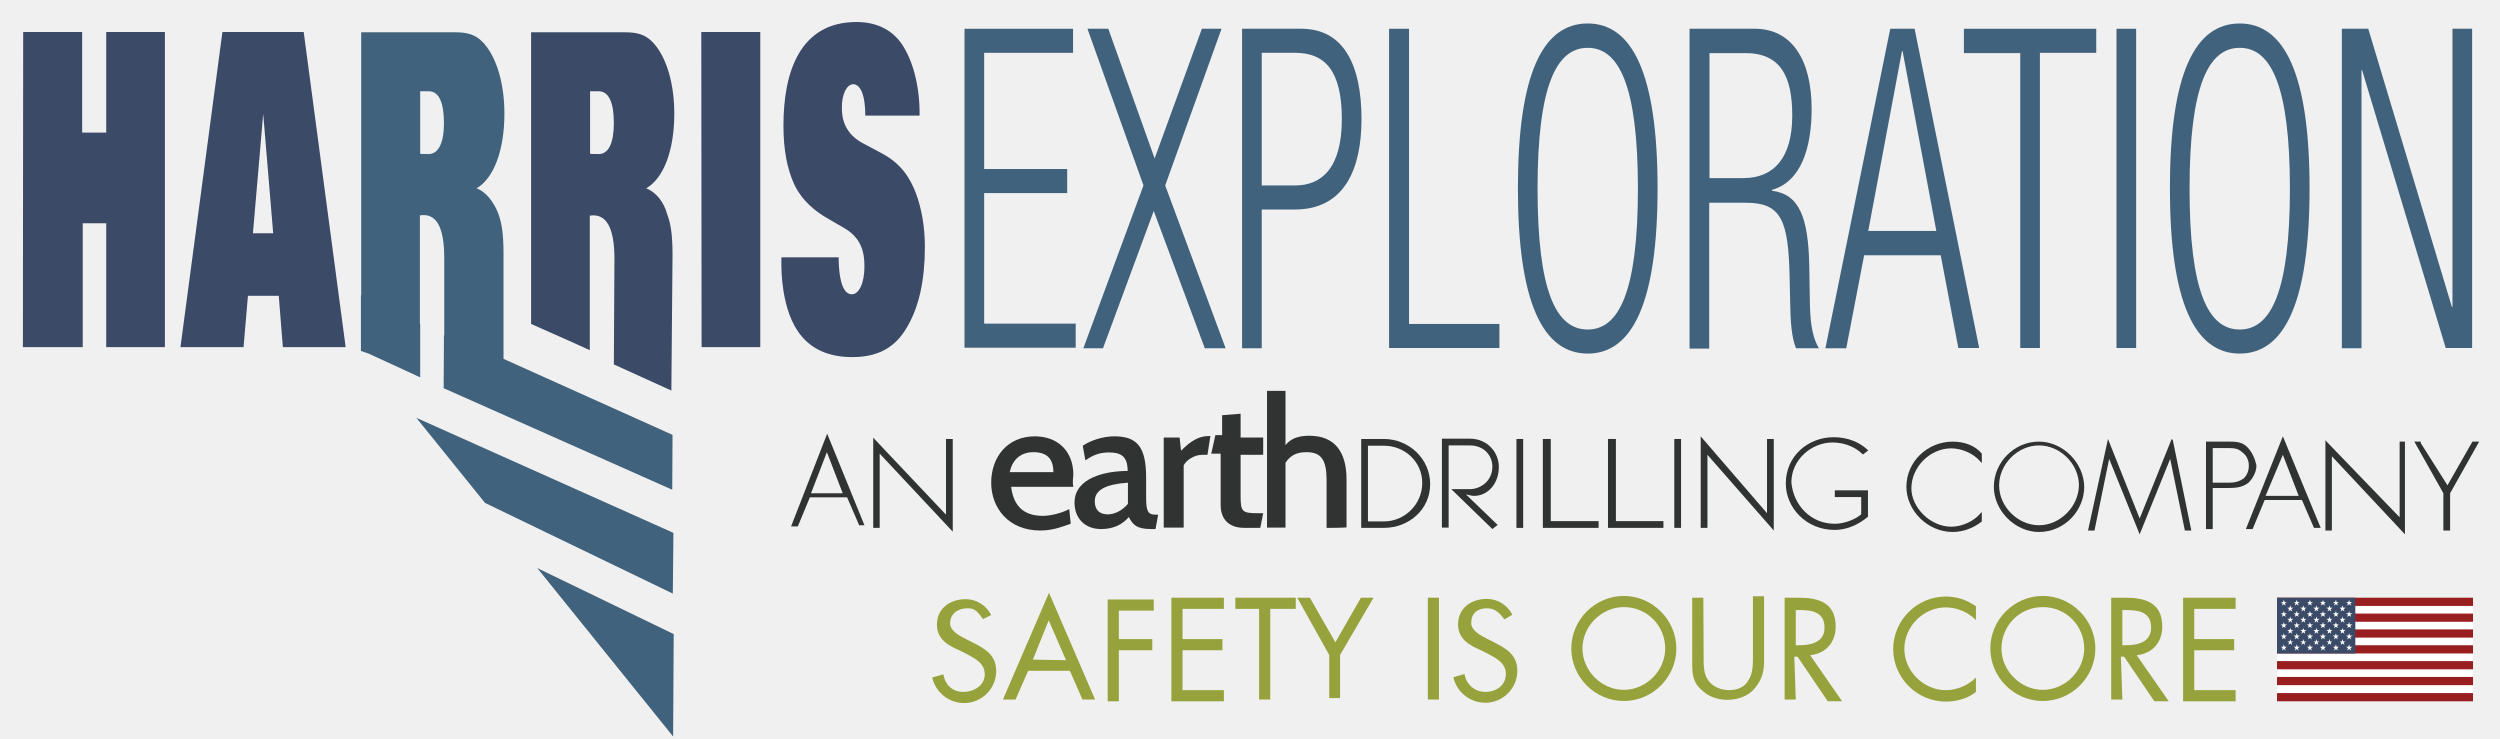
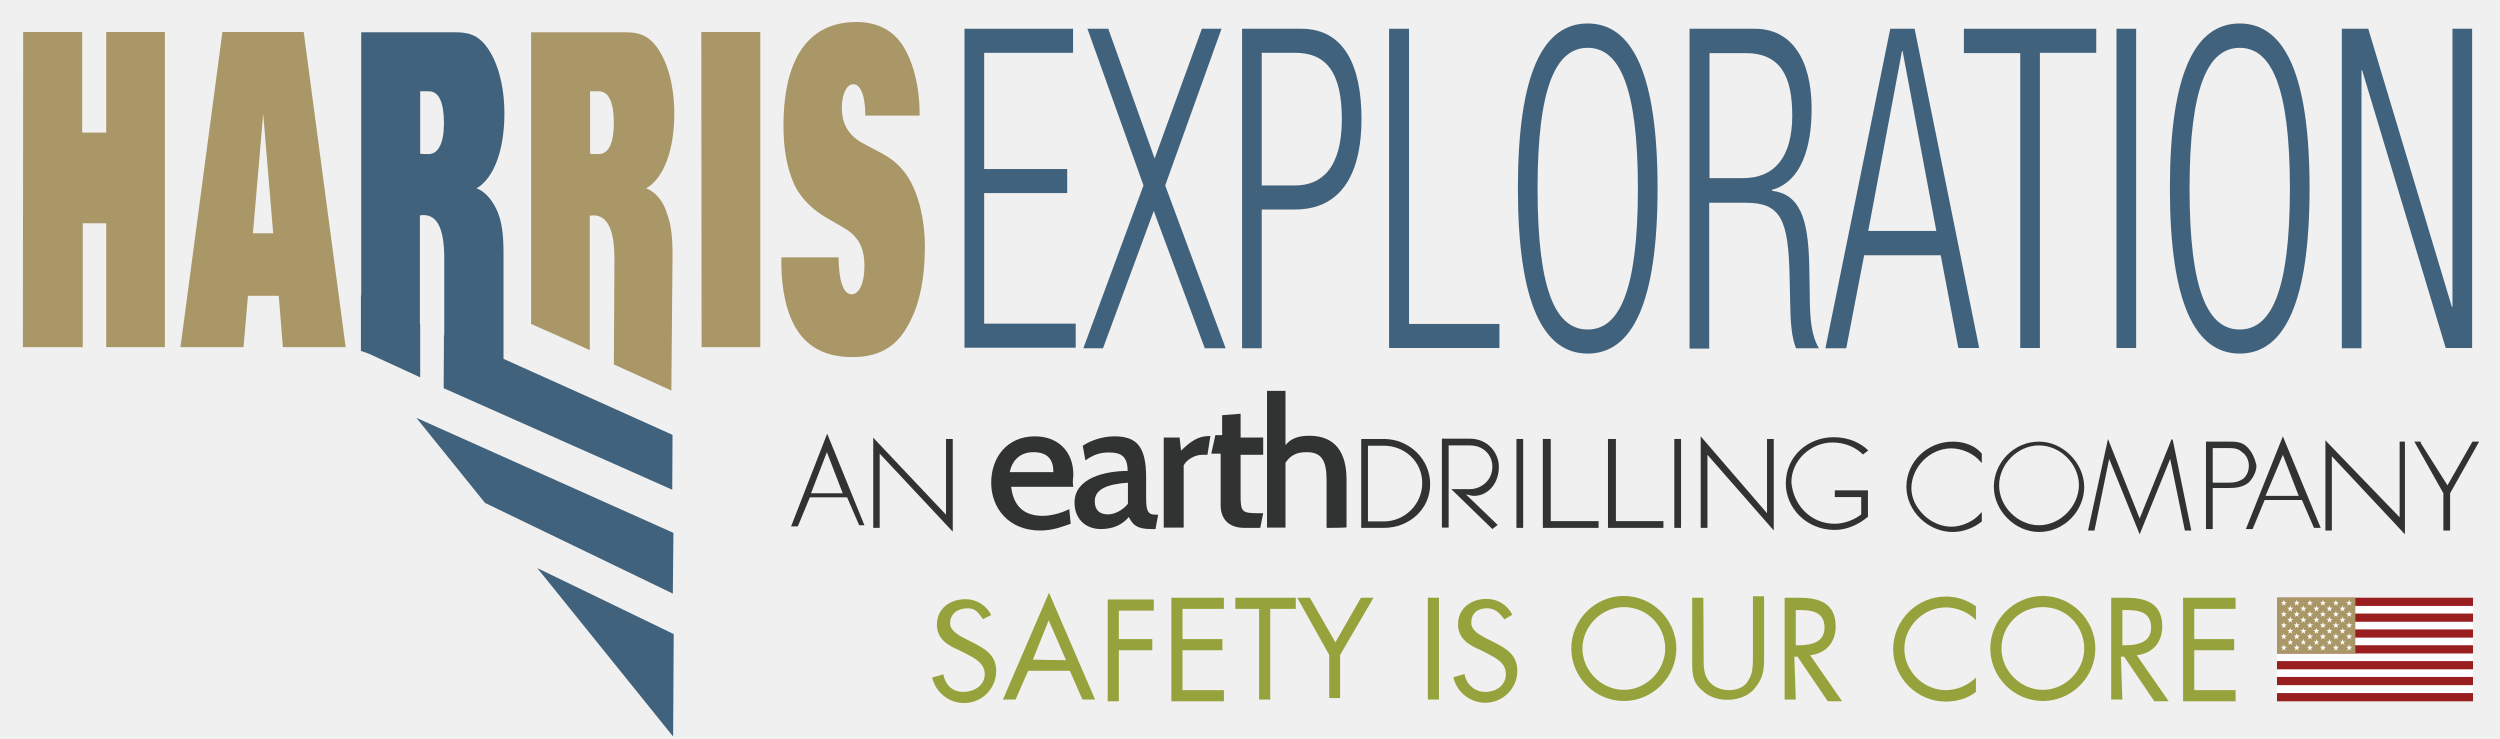
<svg xmlns="http://www.w3.org/2000/svg" version="1.1" id="Layer_1" x="0px" y="0px" viewBox="0 0 852 251.8" style="enable-background:new 0 0 852 251.8;" xml:space="preserve">
  <style type="text/css">
- 	.st0{fill-rule:evenodd;clip-rule:evenodd;fill:#3B4A67;}
+ 	.st0{fill-rule:evenodd;clip-rule:evenodd;fill:#aa9767;}
	.st1{fill:#41627C;}
	.st2{fill:#96A23B;}
	.st3{fill:#313332;}
- 	.st4{fill:#3B4A67;}
+ 	.st4{fill:#aa9767;}
	.st5{fill:#FFFFFF;}
	.st6{fill:#991E20;}
</style>
  <path class="st0" d="M7.8,118.3h20.4V76.1h8v42.2h20V10.9h-20v34.3H28V10.9H7.9L7.8,118.3z M266.3,87.6c-0.1,3.7,0.1,7.8,0.7,11.5  c1.8,11.2,6.9,22.6,23.5,22.6c10.7,0,15.8-5,19-10.9c3.7-6.5,5.7-15.4,5.7-26.7c0-7-1.2-13.2-3-18.1c-1.9-5.1-5-10.2-11.6-13.7  l-6.2-3.3c-6.6-3.4-7.5-8.6-7.5-12.3c0-4.7,1.7-8,3.9-8c2.2,0,4.1,3.2,4.1,10.7h18.5c0.1-9.6-2.1-18.6-6.2-24.6  c-2.4-3.4-7-7.3-15.3-7.3c-19.1,0-24.9,16.7-24.9,35.3c0,8.4,1.3,14.8,3.7,20.1c1.5,3.1,4.4,7.5,11.1,11.4l5.7,3.3  c6,3.4,7.1,8.2,7.1,13.2c0,6-2,9.5-4.3,9.5c-2.3,0-4.4-2.9-4.5-12.6H266.3z M86.2,79.5l3.5-40.7l3.4,40.7H86.2z M239.1,118.3h20  V10.9H239L239.1,118.3z M61.5,118.3H83l1.5-17.5h10.5l1.4,17.5h21.4L103.5,10.9H75.8L61.5,118.3z" />
  <g>
    <path class="st1" d="M328.8,9.8h36.9v8.2h-30.3v39.6h28.3v8.2h-28.3v44.5h31.2v8.2h-37.9V9.8z" />
    <path class="st1" d="M393.2,71.9l-17.3,46.8h-6.7l20.5-55.5L370.6,9.8h7.1L393.5,54l16.1-44.2h6.7l-19.2,53.4l20.6,55.5h-7.1   L393.2,71.9z" />
    <path class="st1" d="M423.4,9.8h20.1c14.4,0,20.5,12.3,20.5,30.8c0,16.8-5.7,30.8-22.7,30.8H430v47.3h-6.7V9.8z M430,63.2h11.4   c8.9,0,15.9-5.8,15.9-22.6c0-16.3-5.6-22.6-15.9-22.6H430V63.2z" />
    <path class="st1" d="M473.5,9.8h6.7v100.6H511v8.2h-37.6V9.8z" />
    <path class="st1" d="M541.1,8c15.2,0,23.8,17.2,23.8,56.2s-8.6,56.3-23.8,56.3c-15.2,0-23.8-17.2-23.8-56.3S525.8,8,541.1,8z    M541.1,112.3c10.6,0,17.1-12.8,17.1-48s-6.5-48-17.1-48S524,29,524,64.3S530.4,112.3,541.1,112.3z" />
    <path class="st1" d="M575.9,9.8h22.2c12.4,0,19.3,10.4,19.3,27.3c0,13.1-3.5,24.8-13.5,27.6V65c9.3,1.2,12.4,9,12.7,25.8l0.2,11.9   c0.1,5.9,0.5,11.7,3.1,16h-7.8c-1.6-3.8-1.9-9.5-2-15.2l-0.2-9.1c-0.4-19.2-2.8-25.3-14.8-25.3h-12.6v49.7h-6.7V9.8z M582.6,60.7   h11.5c10.5,0,16.7-7,16.7-21.3c0-13.3-3.9-21.3-16-21.3h-12.2V60.7z" />
    <path class="st1" d="M644.2,9.8h8.3l22,108.8h-7.1L661.4,87h-26.1l-6.1,31.7h-7.1L644.2,9.8z M659.9,78.7l-11.5-61.3h-0.2   l-11.5,61.3H659.9z" />
    <path class="st1" d="M688.5,18.1h-19.2V9.8h45.1v8.2h-19.2v100.6h-6.7V18.1z" />
    <path class="st1" d="M721.3,9.8h6.7v108.8h-6.7V9.8z" />
    <path class="st1" d="M763.3,8c15.2,0,23.8,17.2,23.8,56.2s-8.6,56.3-23.8,56.3c-15.2,0-23.8-17.2-23.8-56.3S748,8,763.3,8z    M763.3,112.3c10.6,0,17.1-12.8,17.1-48s-6.5-48-17.1-48c-10.6,0-17.1,12.8-17.1,48S752.6,112.3,763.3,112.3z" />
    <path class="st1" d="M798.1,9.8h9l28.5,94.8h0.2V9.8h6.7v108.8h-9L805,23.9h-0.2v94.8h-6.7V9.8z" />
  </g>
  <g>
    <path class="st2" d="M335,211c-1.6-2.2-2.5-3.7-5.2-3.7c-3.3,0-6,1.8-6,5.1c0,2.7,3.3,4.3,5.4,5.4l2.2,1.1c4.3,2.2,8.1,4.3,8.1,9.8   c0,6-4.9,10.9-10.9,10.9c-5.4,0-9.8-3.8-10.9-8.7l3.8-1.1c0.5,3.3,2.9,6,6.7,6s7.4-2.2,7.4-6s-3.3-5.4-6.5-7.1l-2.2-1.1   c-3.8-1.6-7.6-3.8-7.6-8.7c0-5.4,4.3-8.7,9.8-8.7c3.8,0,7.1,2.2,8.7,5.4L335,211z" />
    <path class="st2" d="M350.4,228.6l-4.3,9.8h-4.3l15.7-36.4l15.7,36.4h-4.3l-4.3-9.8H350.4z M357.4,211.4l-5.4,13.4l11.3,0.2   L357.4,211.4z" />
    <path class="st2" d="M381.3,207.5v10.3h11.4v3.8h-11.4v17.4h-3.8v-34.7h15.7v3.8h-11.9L381.3,207.5z" />
    <path class="st2" d="M399.2,203.7h17.9v3.8H403v10.3h13.6v3.8H403v13.6h14.1v3.8h-17.9V203.7z" />
    <path class="st2" d="M432.9,238.4h-3.8v-30.9h-8.1v-3.8h20.6v3.8h-8.7V238.4z" />
    <path class="st2" d="M442.1,203.7h4.3l8.7,15.2l8.7-15.2h4.3l-11.4,19.5v14.7H453v-14.7L442.1,203.7z" />
    <path class="st2" d="M490.4,238.4h-3.8v-34.7h3.8V238.4z" />
    <path class="st2" d="M512.7,211.1c-1.6-2.2-3.2-3.8-5.9-3.8c-3.3,0-5.4,1.7-5.4,5c0,2.7,3.3,4.3,5.4,5.4l2.2,1.1   c4.3,2.2,8.1,4.3,8.1,9.8c0,6-4.9,10.9-10.9,10.9c-5.4,0-9.8-3.8-10.9-8.7l3.8-1.1c0.5,3.3,3.3,6.1,7.1,6.1s7-2.3,7-6.1   s-3.3-5.4-6.5-7.1l-2.2-1.1c-3.8-1.6-7.6-3.8-7.6-8.7c0-5.4,4.3-8.7,9.8-8.7c3.8,0,7.1,2.2,8.7,5.4L512.7,211.1z" />
    <path class="st2" d="M571.3,221c0,9.8-8.1,17.9-17.9,17.9c-9.8,0-17.9-8.1-17.9-17.9c0-9.8,8.1-17.9,17.9-17.9   C563.2,203.1,571.3,211.3,571.3,221z M539.3,221c0,7.6,6.5,14.1,14.1,14.1s14.1-6.5,14.1-14.1s-6-14.1-14.1-14.1   C545.8,206.9,539.3,213.4,539.3,221z" />
    <path class="st2" d="M580.6,224.3c0,2.7,0,5.4,1.6,7.6c1.6,2.2,4.3,3.3,7.1,3.3s5.4-1.1,6.5-3.3c1.6-2.2,1.6-5.4,1.6-8.1v-20.6h3.8   v21.7c0,3.8-0.5,6.5-3.3,9.8c-2.2,2.7-6,3.8-9.2,3.8c-3.3,0-6.5-1.1-8.7-3.3c-3.3-2.7-3.3-6-3.3-9.8v-21.7h3.8L580.6,224.3   L580.6,224.3z" />
    <path class="st2" d="M612,238.4h-3.8v-34.7h4.9c6.5,0,12.5,1.6,12.5,9.8c0,5.4-3.3,9.2-8.7,9.8l10.9,15.7h-4.9l-10.3-15.2h-1.1   L612,238.4L612,238.4z M612,219.9h1.1c4.3,0,8.7-1.1,8.7-6c0-5.4-4.3-6-8.7-6H612V219.9z" />
    <path class="st2" d="M673.4,211.3c-2.7-2.7-6.5-4.3-10.3-4.3c-7.6,0-14.1,6.5-14.1,14.1c0,7.6,6.5,14.1,14.1,14.1   c3.8,0,7.6-1.6,10.3-4.3v4.9c-2.7,2.2-6.5,3.3-10.3,3.3c-9.8,0-17.9-8.1-17.9-17.9s8.1-17.9,17.9-17.9c3.8,0,7.1,1.1,10.3,3.3   V211.3z" />
    <path class="st2" d="M714.1,221c0,9.8-8.1,17.9-17.9,17.9c-9.8,0-17.9-8.1-17.9-17.9c0-9.8,8.1-17.9,17.9-17.9   C706,203.1,714.1,211.3,714.1,221z M682.1,221c0,7.6,6.5,14.1,14.1,14.1s14.1-6.5,14.1-14.1s-6-14.1-14.1-14.1   C688.1,206.9,682.1,213.4,682.1,221z" />
    <path class="st2" d="M723.3,238.4h-3.8v-34.7h4.9c6.5,0,12.5,1.6,12.5,9.8c0,5.4-3.3,9.2-8.7,9.8l10.9,15.7h-4.9l-10.3-15.2h-1.1   L723.3,238.4L723.3,238.4z M723.3,219.9h1.1c4.3,0,8.7-1.1,8.7-6c0-5.4-4.3-6-8.7-6h-1.1V219.9z" />
    <path class="st2" d="M744,203.7h17.9v3.8h-14.1v10.3h13.6v3.8h-13.6v13.6h14.1v3.8H744V203.7z" />
  </g>
  <g>
    <path class="st3" d="M665.5,150.5c-8.6,0-15.8,6.8-15.8,15.4c0,8.1,7.2,15.4,15.8,15.4c3.6,0,7.2-1.4,9.9-3.6l0,0v-3.2l-0.5,0.5   c-2.3,2.7-6.3,4.5-9.9,4.5c-3.2,0-6.8-1.4-9.5-4.1c-2.7-2.7-4.1-5.9-4.1-9c0-7.2,6.3-13.6,13.6-13.6c3.6,0,7.7,1.8,9.9,4.5l0.5,0.5   v-3.2l0,0C673.2,151.9,669.5,150.5,665.5,150.5z" />
    <path class="st3" d="M694.9,150.5c-8.6,0-15.4,7.2-15.4,15.4c0,8.1,7.2,15.4,15.4,15.4c8.6,0,15.4-7.2,15.4-15.4   C710.2,157.7,703,150.5,694.9,150.5z M694.9,179c-7.2,0-13.6-6.3-13.6-13.6c0-7.2,6.3-13.6,13.6-13.6c7.2,0,13.6,6.3,13.6,13.6   C708.4,172.6,702.1,179,694.9,179z" />
    <polygon class="st3" points="740.1,149.6 729.2,176.7 718.4,149.6 718.4,149.6 711.6,180.8 711.6,180.8 713.8,180.8 718.8,156.4    729.2,182.1 739.6,156.4 744.6,180.8 744.6,180.8 746.8,180.8 740.5,150  " />
    <path class="st3" d="M765.8,152.3c-1.8-1.8-4.1-1.8-6.3-1.8h-7.7v29.8h2.3v-14h5.4c1.8,0,4.5,0,6.8-1.8c1.4-1.4,2.7-3.6,2.7-5.9   C768.5,156.4,767.6,154.1,765.8,152.3z M759.5,164.5h-5.4v-11.8h5c1.8,0,3.6,0,5,1.4c1.4,0.9,2.3,2.7,2.3,4.5   c0,1.8-0.5,3.2-1.8,4.5C763.1,164.1,761.7,164.5,759.5,164.5z" />
    <path class="st3" d="M765.4,180.3L765.4,180.3h2.3l4.1-9.9h12.7l4.1,9.5l0,0h2.3L778,148.7L765.4,180.3z M778,155l5.4,14h-11.3   L778,155z" />
    <polygon class="st3" points="817.8,176.3 792.9,150.5 792.5,150 792.5,180.8 794.7,180.8 794.7,155.5 819.6,182.1 819.6,150.5    817.8,150.5  " />
    <polygon class="st3" points="842.6,150.5 834.1,165.4 825,151 825,150.5 822.8,150.5 832.7,168.1 832.7,180.8 835,180.8 835,168.1    844.9,150.5  " />
    <path class="st3" d="M269.6,179.4L269.6,179.4h2.3l4.1-9.9h12.7l4.1,9.5l0,0h1.8l-12.7-31.2L269.6,179.4z M281.8,154.1l5.4,14   h-10.8L281.8,154.1z" />
    <polygon class="st3" points="322.4,175.4 298,149.6 297.6,149.1 297.6,179.9 299.8,179.9 299.8,154.6 324.7,181.2 324.7,149.6    322.4,149.6  " />
  </g>
  <path class="st3" d="M487.4,165c0,8.6-7.2,14.9-15.8,14.9h-7.7v-30.3h7.7C480.2,149.6,487.4,156.4,487.4,165 M466.2,151.9v25.8h5.4  c7.2,0,13.1-5.9,13.1-13.1c0-7.2-5.9-12.7-13.1-12.7H466.2z" />
  <path class="st3" d="M502.3,169c-0.9,0-2.3-0.5-2.7-0.5l10.8,10.4l-1.8,1.4l-14-13.6h6.3c3.6,0,7.7-2.7,7.7-7.7  c0-3.6-2.7-7.2-7.7-7.2h-7.2v28h-2.3v-30.3h9.5c6.3,0,9.9,5,9.9,9.5C510.9,164.5,507.3,169,502.3,169" />
  <rect x="516.8" y="149.6" class="st3" width="2.3" height="30.3" />
  <polygon class="st3" points="525.8,149.6 528.5,149.6 528.5,177.6 544.8,177.6 544.8,179.9 525.8,179.9 " />
  <polygon class="st3" points="548,149.6 550.7,149.6 550.7,177.6 566.9,177.6 566.9,179.9 548,179.9 " />
  <rect x="570.6" y="149.6" class="st3" width="2.3" height="30.3" />
  <polygon class="st3" points="602.2,174.9 602.2,149.6 604.5,149.6 604.5,180.8 581.9,155 581.9,179.9 579.6,179.9 579.6,148.7 " />
  <path class="st3" d="M625.3,178.5c3.2,0,6.8-1.4,9-3.2v-5.9h-9v-2.3h11.3v9c-3.2,2.7-7.2,4.5-11.3,4.5c-9.9,0-16.7-7.7-16.7-15.8  c0-9.5,7.7-15.8,16.3-15.8c5,0,9,1.8,11.8,4.5l-1.8,1.4c-2.3-2.3-5.9-4.1-10.4-4.1c-7.2,0-14,5.9-14,13.6  C611.2,172.2,617.1,178.5,625.3,178.5" />
  <path class="st3" d="M365.8,161.8c0-8.1-5.4-13.1-13.1-13.1c-9.5,0-14.9,7.2-14.9,15.8s5.9,16.3,16.7,16.3c4.5,0,7.7-1.4,10.4-2.3  l-0.5-5c-2.7,1.4-6.3,2.3-9,2.3c-5.4,0-9.9-2.3-10.8-9.9h21.2C365.4,164.1,365.8,162.7,365.8,161.8z M344.1,160.9  c0.9-4.1,3.6-6.8,8.1-6.8c5,0,6.8,2.7,6.8,6.8H344.1z" />
  <path class="st3" d="M393.8,180.3h-1.4c-5,0-6.3-1.4-7.7-4.1c-2.3,2.7-5.4,4.1-9.5,4.1c-5.4,0-9-3.6-9-9c0-8.6,10.8-10.8,18.1-10.8  c0-5-2.3-6.3-6.3-6.3c-2.7,0-5,0.5-8.1,2.7l-0.9-5c2.7-1.8,6.8-3.2,10.8-3.2c7.7,0,10.8,3.6,10.8,14v6.8c0,4.5,0.5,5.9,3.2,5.9h0.9  L393.8,180.3z M384.4,164.5c-7.2,0.5-11.3,2.3-11.3,6.3c0,3.2,1.8,4.5,4.5,4.5c2.3,0,5-1.4,6.8-3.6V164.5z" />
  <path class="st3" d="M411.5,155h-1.8c-2.7,0-5.4,1.8-6.3,3.6v21.2h-6.8v-30.7h5.4l0.5,4.5c3.2-3.2,5.9-5,9.5-5h0.5L411.5,155z" />
  <path class="st3" d="M429.5,179.9h-5.4c-5.9,0-8.1-3.6-8.1-7.7v-17.6h-3.2l1.4-6.3h2.3v-6.8l6.3-0.5v8.1h7.7v5.9h-7.7v14  c0,5.4,0.5,5.9,5.9,5.9h1.8L429.5,179.9z" />
  <path class="st3" d="M452.1,179.9v-16.3c0-6.8-1.8-9.5-6.8-9.5c-3.2,0-5.4,0.9-7.2,3.6v22.1h-6.3v-46.6h6.3v18.5  c1.8-2.3,4.5-3.2,8.1-3.2c9,0,12.7,5.9,12.7,14.9v16.3C458.9,179.9,452.1,179.9,452.1,179.9z" />
  <polygon class="st1" points="165.3,171.4 229.3,202.3 229.5,181.6 141.9,142.4 " />
  <path class="st4" d="M220.2,64.2c6.1-3.5,9.6-13.2,9.6-25.5c0-9.9-2.5-18.7-6.8-23.7c-3.6-4.2-7.6-4-11.6-4h-30.4v99.4l14.4,6.4  l5.5,2.5l0.1,0l0-45.8c5.7-0.9,8.4,4.2,8.4,14.7l-0.2,36l19.6,8.9l0.4-46.4c0-7.1-0.7-10.8-1.9-13.9  C226.3,68.9,223.4,65.3,220.2,64.2z M204.1,52.5c0,0-2.7,0-3-0.1V31.1c0.3,0,2.5,0,2.9,0c3.4,0,5.2,3.6,5.2,10.9  C209.2,48.7,207.4,52.5,204.1,52.5z" />
  <path class="st1" d="M171.6,122.3l0-35.9c0-7.1-0.7-10.8-1.9-13.9c-1.4-3.6-4.2-7.3-7.3-8.3c6-3.5,9.5-13.2,9.5-25.5  c0-9.9-2.5-18.7-6.8-23.7c-3.6-4.2-7.6-4-11.6-4h-30.4v89.7l-0.1-0.1v18.3v0.7l2.6,0.9l17.6,8.1v-18.3l-0.1,0l0-36.9  c5.7-0.9,8.3,4.1,8.3,14.6l0,26.3l-0.1,0l-0.1,18l77.9,34.6l0.1-18.7L171.6,122.3z M146.1,52.5c0,0-2.6,0-2.9-0.1V31.1  c0.3,0,2.6,0,2.9,0c3.4,0,5.2,3.6,5.2,10.9C151.3,48.7,149.4,52.5,146.1,52.5z" />
  <path class="st1" d="M126.7,130" />
  <polygon class="st1" points="229.4,251 229.6,216.1 183.1,193.6 " />
  <g>
    <rect x="776" y="203.8" class="st5" width="66.8" height="35" />
    <rect x="776" y="203.7" class="st6" width="66.8" height="2.8" />
    <rect x="776" y="209.1" class="st6" width="66.8" height="2.8" />
    <rect x="776" y="214.5" class="st6" width="66.8" height="2.8" />
    <rect x="776" y="219.9" class="st6" width="66.8" height="2.8" />
    <rect x="776" y="225.3" class="st6" width="66.8" height="2.8" />
    <rect x="776" y="230.7" class="st6" width="66.8" height="2.8" />
    <rect x="776" y="236.2" class="st6" width="66.8" height="2.8" />
    <rect x="776" y="203.7" class="st4" width="26.7" height="19" />
    <g>
      <polygon class="st5" points="778.3,204.4 778.6,205.2 779.4,205.2 778.7,205.6 779,206.4 778.3,205.9 777.7,206.4 777.9,205.6     777.3,205.2 778.1,205.2   " />
      <polygon class="st5" points="780.5,206.3 780.8,207.1 781.6,207.1 780.9,207.6 781.2,208.4 780.5,207.9 779.9,208.4 780.1,207.6     779.5,207.1 780.3,207.1   " />
      <polygon class="st5" points="780.5,210.1 780.8,210.9 781.6,210.9 780.9,211.4 781.2,212.2 780.5,211.7 779.9,212.2 780.1,211.4     779.5,210.9 780.3,210.9   " />
      <polygon class="st5" points="780.5,214 780.8,214.7 781.6,214.7 780.9,215.2 781.2,216 780.5,215.5 779.9,216 780.1,215.2     779.5,214.7 780.3,214.7   " />
      <polygon class="st5" points="780.5,217.8 780.8,218.6 781.6,218.6 780.9,219 781.2,219.8 780.5,219.3 779.9,219.8 780.1,219     779.5,218.6 780.3,218.6   " />
      <polygon class="st5" points="785,206.3 785.2,207.1 786,207.1 785.4,207.6 785.6,208.4 785,207.9 784.3,208.4 784.6,207.6     783.9,207.1 784.7,207.1   " />
      <polygon class="st5" points="785,210.1 785.2,210.9 786,210.9 785.4,211.4 785.6,212.2 785,211.7 784.3,212.2 784.6,211.4     783.9,210.9 784.7,210.9   " />
      <polygon class="st5" points="785,214 785.2,214.7 786,214.7 785.4,215.2 785.6,216 785,215.5 784.3,216 784.6,215.2 783.9,214.7     784.7,214.7   " />
      <polygon class="st5" points="785,217.8 785.2,218.6 786,218.6 785.4,219 785.6,219.8 785,219.3 784.3,219.8 784.6,219     783.9,218.6 784.7,218.6   " />
      <polygon class="st5" points="789.4,206.3 789.7,207.1 790.5,207.1 789.8,207.6 790.1,208.4 789.4,207.9 788.8,208.4 789,207.6     788.4,207.1 789.2,207.1   " />
      <polygon class="st5" points="789.4,210.1 789.7,210.9 790.5,210.9 789.8,211.4 790.1,212.2 789.4,211.7 788.8,212.2 789,211.4     788.4,210.9 789.2,210.9   " />
      <polygon class="st5" points="789.4,214 789.7,214.7 790.5,214.7 789.8,215.2 790.1,216 789.4,215.5 788.8,216 789,215.2     788.4,214.7 789.2,214.7   " />
      <polygon class="st5" points="789.4,217.8 789.7,218.6 790.5,218.6 789.8,219 790.1,219.8 789.4,219.3 788.8,219.8 789,219     788.4,218.6 789.2,218.6   " />
      <polygon class="st5" points="793.9,206.3 794.1,207.1 794.9,207.1 794.3,207.6 794.5,208.4 793.9,207.9 793.2,208.4 793.5,207.6     792.8,207.1 793.6,207.1   " />
      <polygon class="st5" points="793.9,210.1 794.1,210.9 794.9,210.9 794.3,211.4 794.5,212.2 793.9,211.7 793.2,212.2 793.5,211.4     792.8,210.9 793.6,210.9   " />
      <polygon class="st5" points="793.9,214 794.1,214.7 794.9,214.7 794.3,215.2 794.5,216 793.9,215.5 793.2,216 793.5,215.2     792.8,214.7 793.6,214.7   " />
      <polygon class="st5" points="793.9,217.8 794.1,218.6 794.9,218.6 794.3,219 794.5,219.8 793.9,219.3 793.2,219.8 793.5,219     792.8,218.6 793.6,218.6   " />
      <polygon class="st5" points="798.3,206.3 798.6,207.1 799.4,207.1 798.7,207.6 799,208.4 798.3,207.9 797.7,208.4 797.9,207.6     797.3,207.1 798.1,207.1   " />
      <polygon class="st5" points="798.3,210.1 798.6,210.9 799.4,210.9 798.7,211.4 799,212.2 798.3,211.7 797.7,212.2 797.9,211.4     797.3,210.9 798.1,210.9   " />
      <polygon class="st5" points="798.3,214 798.6,214.7 799.4,214.7 798.7,215.2 799,216 798.3,215.5 797.7,216 797.9,215.2     797.3,214.7 798.1,214.7   " />
      <polygon class="st5" points="798.3,217.8 798.6,218.6 799.4,218.6 798.7,219 799,219.8 798.3,219.3 797.7,219.8 797.9,219     797.3,218.6 798.1,218.6   " />
      <polygon class="st5" points="778.3,208.2 778.6,209 779.4,209 778.7,209.5 779,210.2 778.3,209.8 777.7,210.2 777.9,209.5     777.3,209 778.1,209   " />
      <polygon class="st5" points="778.3,212 778.6,212.8 779.4,212.8 778.7,213.3 779,214 778.3,213.6 777.7,214 777.9,213.3     777.3,212.8 778.1,212.8   " />
      <polygon class="st5" points="778.3,215.8 778.6,216.6 779.4,216.6 778.7,217.1 779,217.9 778.3,217.4 777.7,217.9 777.9,217.1     777.3,216.6 778.1,216.6   " />
      <polygon class="st5" points="778.3,219.6 778.6,220.4 779.4,220.4 778.7,220.9 779,221.7 778.3,221.2 777.7,221.7 777.9,220.9     777.3,220.4 778.1,220.4   " />
      <polygon class="st5" points="782.7,204.4 783,205.2 783.8,205.2 783.1,205.6 783.4,206.4 782.7,205.9 782.1,206.4 782.3,205.6     781.7,205.2 782.5,205.2   " />
      <polygon class="st5" points="782.7,208.2 783,209 783.8,209 783.1,209.5 783.4,210.2 782.7,209.8 782.1,210.2 782.3,209.5     781.7,209 782.5,209   " />
      <polygon class="st5" points="782.7,212 783,212.8 783.8,212.8 783.1,213.3 783.4,214 782.7,213.6 782.1,214 782.3,213.3     781.7,212.8 782.5,212.8   " />
      <polygon class="st5" points="782.7,215.8 783,216.6 783.8,216.6 783.1,217.1 783.4,217.9 782.7,217.4 782.1,217.9 782.3,217.1     781.7,216.6 782.5,216.6   " />
      <polygon class="st5" points="782.7,219.6 783,220.4 783.8,220.4 783.1,220.9 783.4,221.7 782.7,221.2 782.1,221.7 782.3,220.9     781.7,220.4 782.5,220.4   " />
      <polygon class="st5" points="787.2,204.4 787.5,205.2 788.3,205.2 787.6,205.6 787.9,206.4 787.2,205.9 786.6,206.4 786.8,205.6     786.2,205.2 787,205.2   " />
      <polygon class="st5" points="787.2,208.2 787.5,209 788.3,209 787.6,209.5 787.9,210.2 787.2,209.8 786.6,210.2 786.8,209.5     786.2,209 787,209   " />
      <polygon class="st5" points="787.2,212 787.5,212.8 788.3,212.8 787.6,213.3 787.9,214 787.2,213.6 786.6,214 786.8,213.3     786.2,212.8 787,212.8   " />
      <polygon class="st5" points="787.2,215.8 787.5,216.6 788.3,216.6 787.6,217.1 787.9,217.9 787.2,217.4 786.6,217.9 786.8,217.1     786.2,216.6 787,216.6   " />
      <polygon class="st5" points="787.2,219.6 787.5,220.4 788.3,220.4 787.6,220.9 787.9,221.7 787.2,221.2 786.6,221.7 786.8,220.9     786.2,220.4 787,220.4   " />
      <polygon class="st5" points="791.7,204.4 791.9,205.2 792.7,205.2 792.1,205.6 792.3,206.4 791.7,205.9 791,206.4 791.2,205.6     790.6,205.2 791.4,205.2   " />
      <polygon class="st5" points="791.7,208.2 791.9,209 792.7,209 792.1,209.5 792.3,210.2 791.7,209.8 791,210.2 791.2,209.5     790.6,209 791.4,209   " />
      <polygon class="st5" points="791.7,212 791.9,212.8 792.7,212.8 792.1,213.3 792.3,214 791.7,213.6 791,214 791.2,213.3     790.6,212.8 791.4,212.8   " />
      <polygon class="st5" points="791.7,215.8 791.9,216.6 792.7,216.6 792.1,217.1 792.3,217.9 791.7,217.4 791,217.9 791.2,217.1     790.6,216.6 791.4,216.6   " />
      <polygon class="st5" points="791.7,219.6 791.9,220.4 792.7,220.4 792.1,220.9 792.3,221.7 791.7,221.2 791,221.7 791.2,220.9     790.6,220.4 791.4,220.4   " />
      <polygon class="st5" points="796.1,204.4 796.3,205.2 797.1,205.2 796.5,205.6 796.7,206.4 796.1,205.9 795.4,206.4 795.7,205.6     795,205.2 795.8,205.2   " />
      <polygon class="st5" points="796.1,208.2 796.3,209 797.1,209 796.5,209.5 796.7,210.2 796.1,209.8 795.4,210.2 795.7,209.5     795,209 795.8,209   " />
      <polygon class="st5" points="796.1,212 796.3,212.8 797.1,212.8 796.5,213.3 796.7,214 796.1,213.6 795.4,214 795.7,213.3     795,212.8 795.8,212.8   " />
      <polygon class="st5" points="796.1,215.8 796.3,216.6 797.1,216.6 796.5,217.1 796.7,217.9 796.1,217.4 795.4,217.9 795.7,217.1     795,216.6 795.8,216.6   " />
      <polygon class="st5" points="796.1,219.6 796.3,220.4 797.1,220.4 796.5,220.9 796.7,221.7 796.1,221.2 795.4,221.7 795.7,220.9     795,220.4 795.8,220.4   " />
      <polygon class="st5" points="800.6,204.4 800.8,205.2 801.7,205.2 801,205.6 801.3,206.4 800.6,205.9 799.9,206.4 800.2,205.6     799.5,205.2 800.3,205.2   " />
      <polygon class="st5" points="800.6,208.2 800.8,209 801.7,209 801,209.5 801.3,210.2 800.6,209.8 799.9,210.2 800.2,209.5     799.5,209 800.3,209   " />
      <polygon class="st5" points="800.6,212 800.8,212.8 801.7,212.8 801,213.3 801.3,214 800.6,213.6 799.9,214 800.2,213.3     799.5,212.8 800.3,212.8   " />
      <polygon class="st5" points="800.6,215.8 800.8,216.6 801.7,216.6 801,217.1 801.3,217.9 800.6,217.4 799.9,217.9 800.2,217.1     799.5,216.6 800.3,216.6   " />
      <polygon class="st5" points="800.6,219.6 800.8,220.4 801.7,220.4 801,220.9 801.3,221.7 800.6,221.2 799.9,221.7 800.2,220.9     799.5,220.4 800.3,220.4   " />
    </g>
  </g>
</svg>
